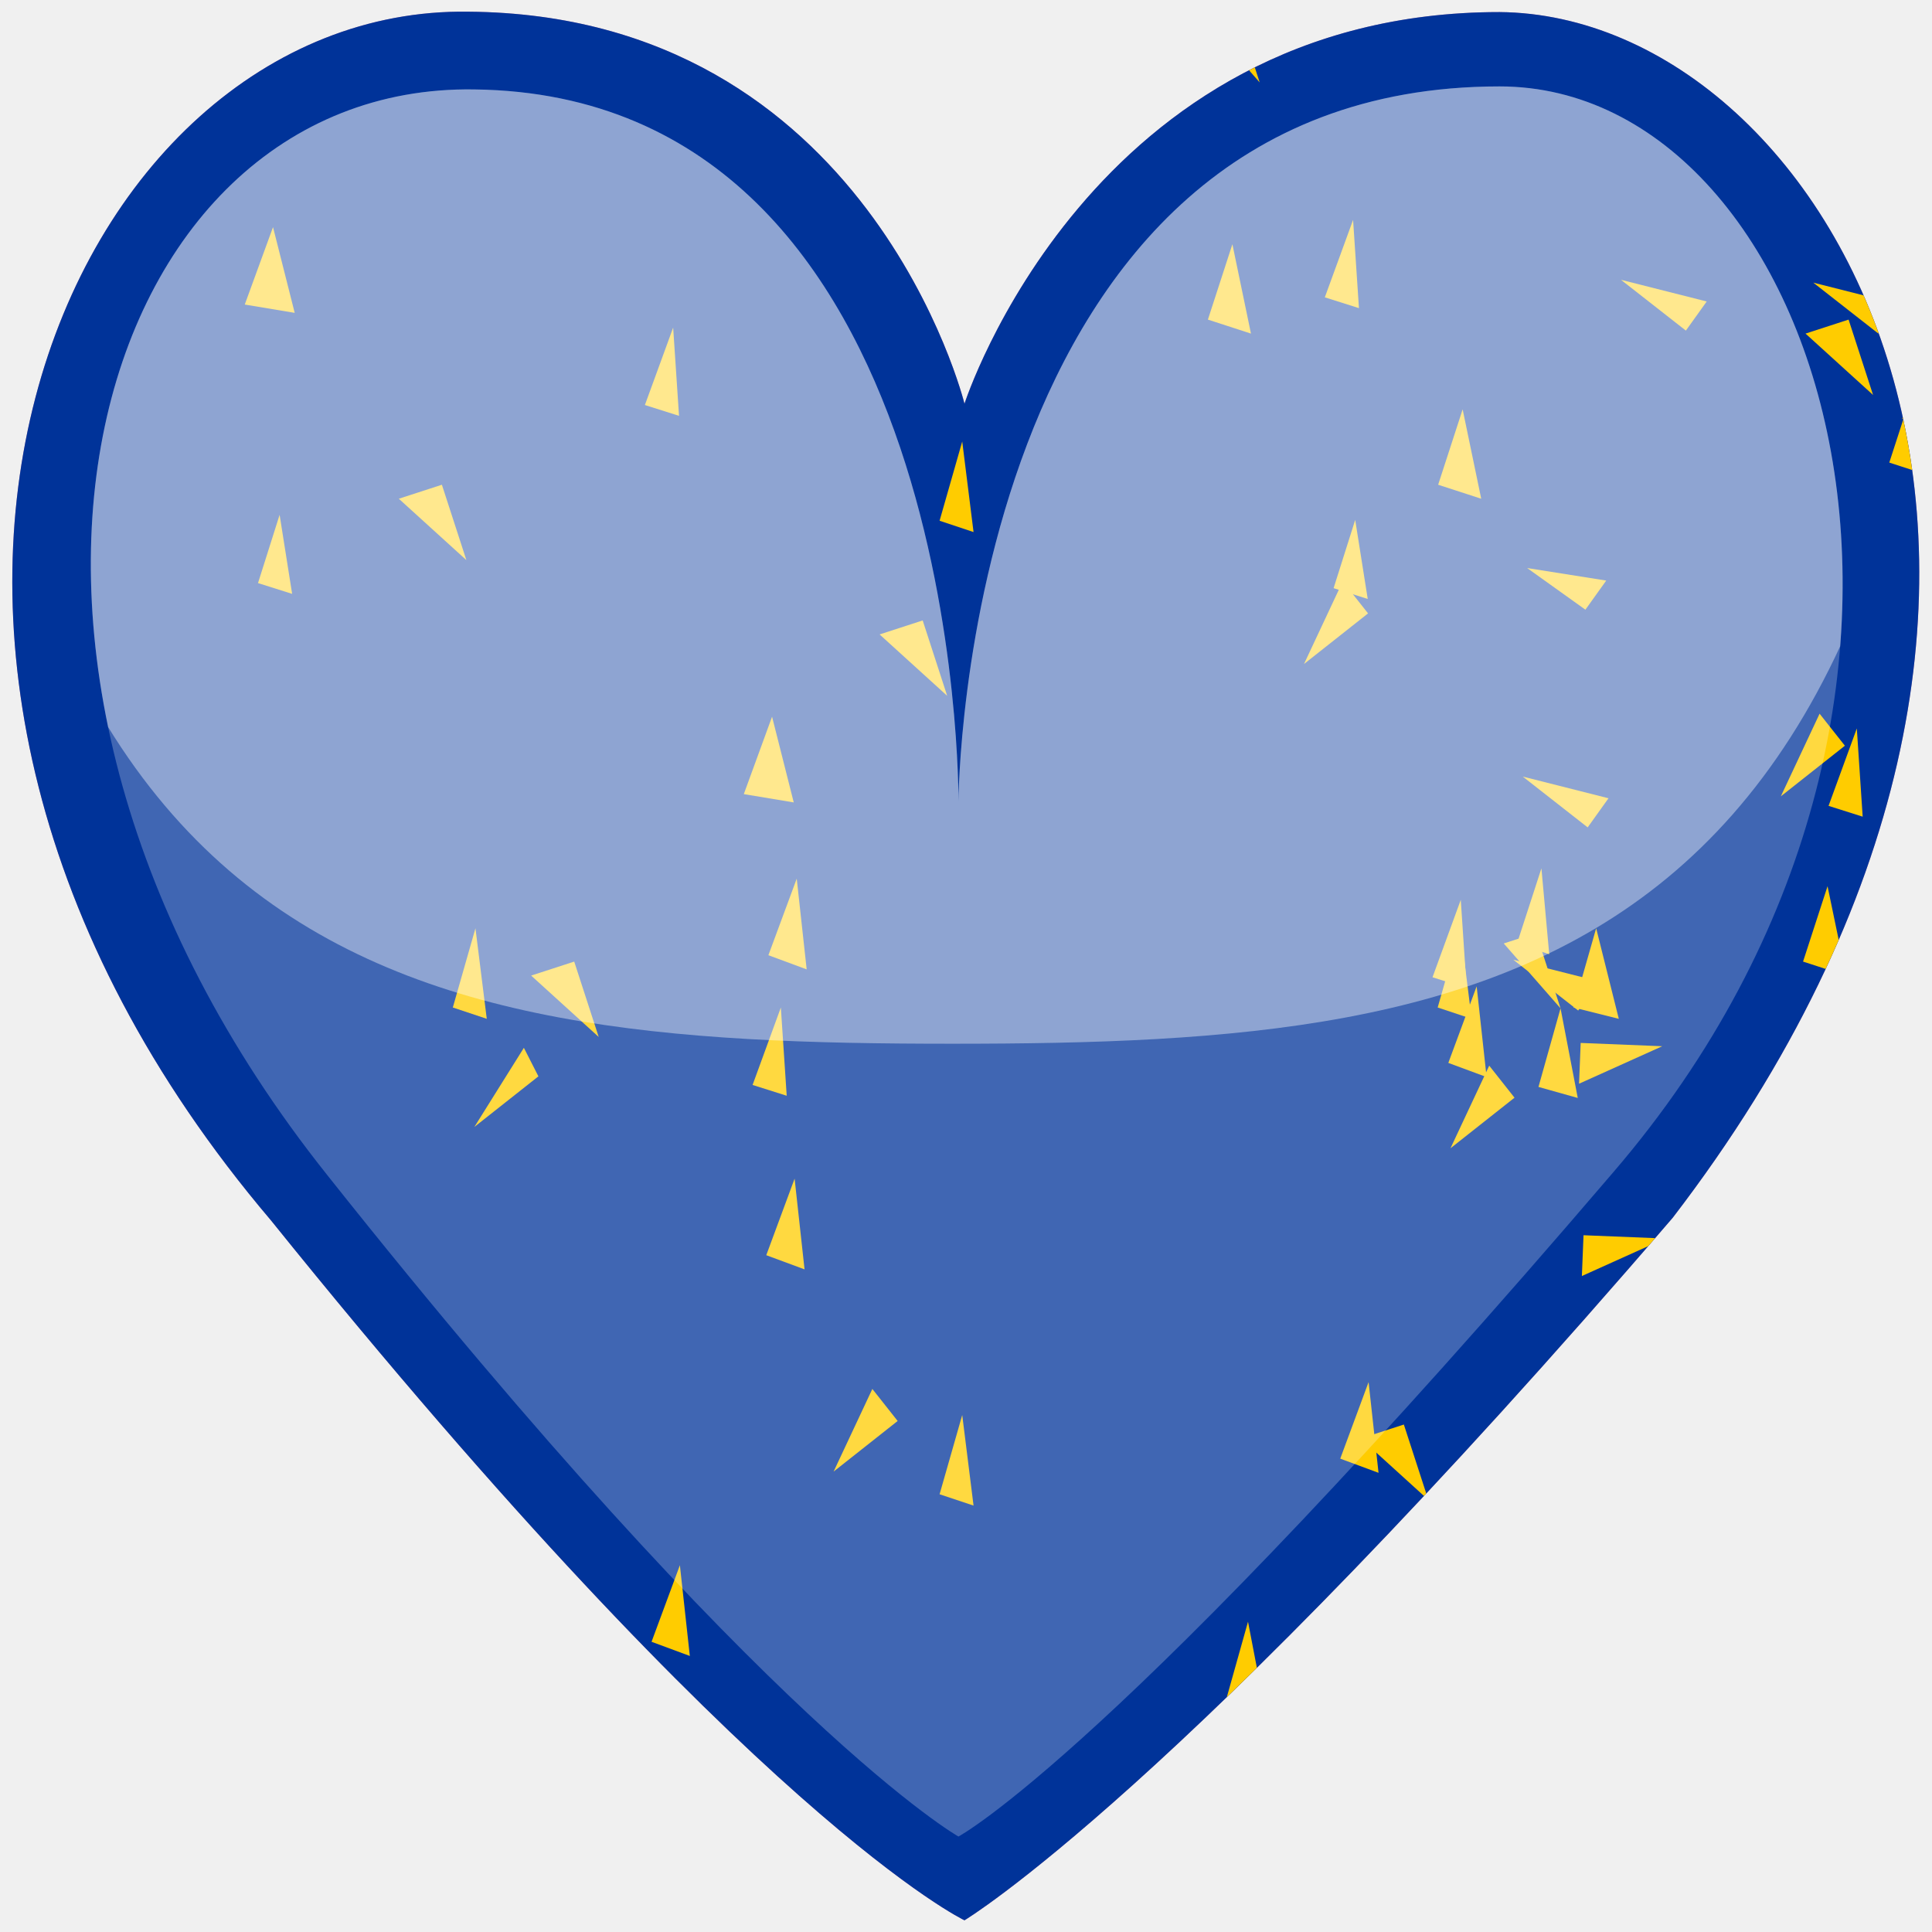
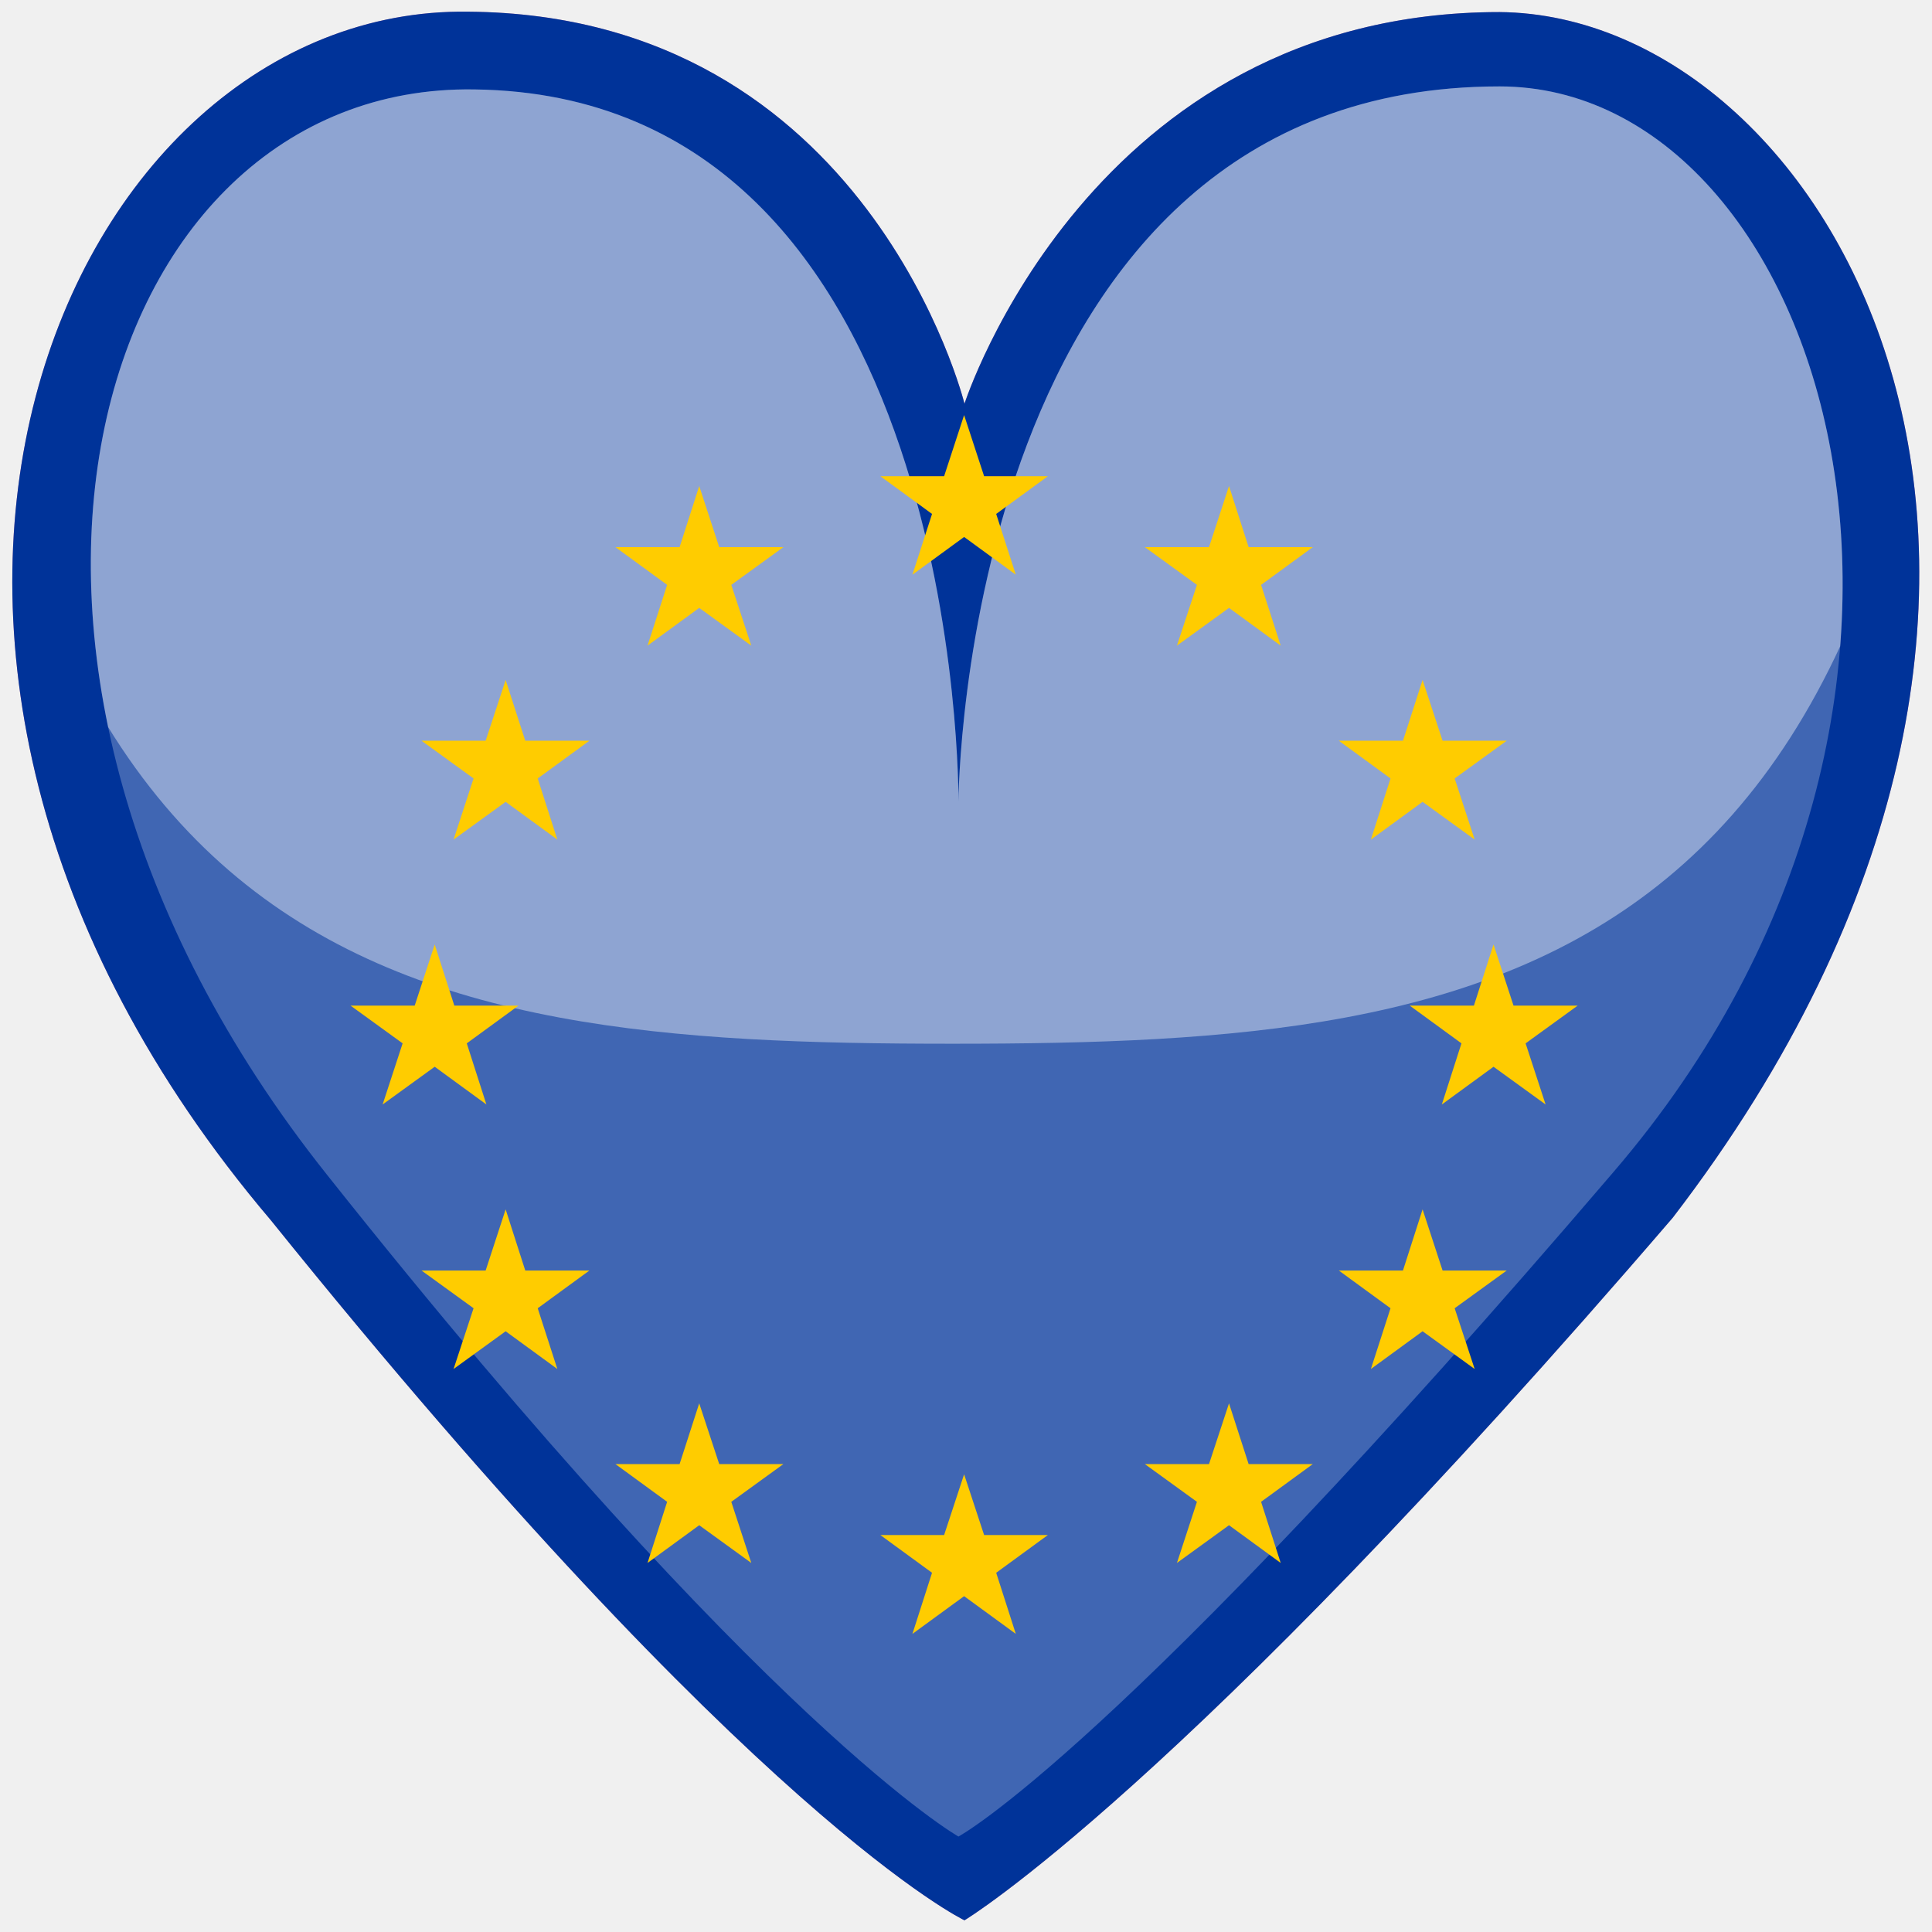
<svg xmlns="http://www.w3.org/2000/svg" xmlns:xlink="http://www.w3.org/1999/xlink" version="1.1" id="Heart" x="0px" y="0px" viewBox="0 0 512 512" style="enable-background:new 0 0 512 512;" xml:space="preserve">
  <style type="text/css">
	.st0{clip-path:url(#SVGID_2_);}
	.st1{fill:#CA83A7;}
	.st2{fill:#003399;}
- 	.st3{fill:#FFCC00;}
- 	.st4{opacity:0.25;fill:#FFFFFF;enable-background:new    ;}
- 	.st5{opacity:0.41;}
- 	.st6{clip-path:url(#SVGID_4_);fill:#FFFFFF;}
+ 	.st3{opacity:0.25;fill:#FFFFFF;enable-background:new    ;}
+ 	.st4{opacity:0.41;}
+ 	.st5{clip-path:url(#SVGID_4_);fill:#FFFFFF;}
+ 	.st6{fill:#FFCC00;}
</style>
  <g id="Heart_1_">
    <g>
      <g>
        <g>
-           <defs>
-             <path id="SVGID_1_" d="M255.6,107c0,0,33.3-103.8,141.8-103.8c88.7,0.8,174.3,152.2,45.9,319.5       C312.6,474.8,255.6,508.9,255.6,508.9s-55.5-26.2-183.8-185.5C-58.1,170.4,17.9,1.5,124.1,3.1C230.2,3.9,255.6,107,255.6,107z" />
-           </defs>
-           <clipPath id="SVGID_2_">
-             <use xlink:href="#SVGID_1_" style="overflow:visible;" />
-           </clipPath>
-           <g id="HeartContents" class="st0">
-             <path id="Background" class="st1" d="M255.6,107c0,0,33.3-103.8,141.8-103.8c88.7,0.8,174.3,152.2,45.9,319.5       C312.6,474.8,255.6,508.9,255.6,508.9s-55.5-26.2-183.8-185.5C-58.1,170.4,17.9,1.5,124.1,3.1C230.2,3.9,255.6,107,255.6,107z" />
-             <g>
-               <rect x="-148.5" y="-13.5" class="st2" width="810" height="540" />
-               <g transform="scale(30)translate(13.5,9)">
-                 <g>
-                   <g id="s">
-                     <g id="c">
-                       <path id="t" class="st3" d="M-5-5.1l-0.2,0.7l0.3,0.1L-5-5.1z" />
-                       <g transform="scale(-1,1)">
-                         <path id="t_1_" class="st3" d="M-5-5.1l0.2,0.7l-0.3,0.1L-5-5.1z" />
-                       </g>
-                     </g>
-                     <g id="a">
-                       <g transform="rotate(72)">
-                         <g id="c_1_">
-                           <path id="t_2_" class="st3" d="M-4.3-4.6H-5v0.4L-4.3-4.6z" />
-                           <g transform="scale(-1,1)">
-                             <path id="t_3_" class="st3" d="M-4.3-4.6l-0.6,0.4l-0.2-0.3L-4.3-4.6z" />
-                           </g>
-                         </g>
-                       </g>
-                       <g transform="rotate(144)">
-                         <g id="c_2_">
-                           <path id="t_4_" class="st3" d="M-4.5-3.8l-0.2-0.7l-0.3,0.1L-4.5-3.8z" />
-                           <g transform="scale(-1,1)">
-                             <path id="t_5_" class="st3" d="M-4.5-3.8l-0.6-0.4l0.2-0.3L-4.5-3.8z" />
-                           </g>
-                         </g>
-                       </g>
-                     </g>
-                     <g transform="scale(-1,1)">
-                       <g id="a_1_">
-                         <g transform="rotate(72)">
-                           <g id="c_3_">
-                             <path id="t_6_" class="st3" d="M-5.7-4.6h0.7v0.4L-5.7-4.6z" />
-                             <g transform="scale(-1,1)">
-                               <path id="t_7_" class="st3" d="M-5.7-4.6l0.6,0.4l0.2-0.3L-5.7-4.6z" />
-                             </g>
-                           </g>
-                         </g>
-                         <g transform="rotate(144)">
-                           <g id="c_4_">
-                             <path id="t_8_" class="st3" d="M-5.4-3.8l0.2-0.7l0.3,0.1L-5.4-3.8z" />
-                             <g transform="scale(-1,1)">
-                               <path id="t_9_" class="st3" d="M-5.4-3.8l0.6-0.4L-5-4.6L-5.4-3.8z" />
-                             </g>
-                           </g>
-                         </g>
-                       </g>
-                     </g>
-                   </g>
-                 </g>
-                 <g>
-                   <g id="s_1_">
-                     <g id="c_5_">
-                       <path id="t_10_" class="st3" d="M-5,3.5l-0.2,0.7l0.3,0.1L-5,3.5z" />
-                       <g transform="scale(-1,1)">
-                         <path id="t_11_" class="st3" d="M-5,3.5l0.2,0.7l-0.3,0.1L-5,3.5z" />
-                       </g>
-                     </g>
-                     <g id="a_2_">
-                       <g transform="rotate(72)">
-                         <g id="c_6_">
-                           <path id="t_12_" class="st3" d="M-4.3,4H-5v0.4L-4.3,4z" />
-                           <g transform="scale(-1,1)">
-                             <path id="t_13_" class="st3" d="M-4.3,4l-0.6,0.4l-0.2-0.3L-4.3,4z" />
-                           </g>
-                         </g>
-                       </g>
-                       <g transform="rotate(144)">
-                         <g id="c_7_">
-                           <path id="t_14_" class="st3" d="M-4.5,4.8l-0.2-0.7l-0.3,0.1L-4.5,4.8z" />
-                           <g transform="scale(-1,1)">
-                             <path id="t_15_" class="st3" d="M-4.5,4.8l-0.6-0.4l0.2-0.3L-4.5,4.8z" />
-                           </g>
-                         </g>
-                       </g>
-                     </g>
-                     <g transform="scale(-1,1)">
-                       <g id="a_3_">
-                         <g transform="rotate(72)">
-                           <g id="c_8_">
-                             <path id="t_16_" class="st3" d="M-5.7,4h0.7v0.4L-5.7,4z" />
-                             <g transform="scale(-1,1)">
-                               <path id="t_17_" class="st3" d="M-5.7,4l0.6,0.4l0.2-0.3L-5.7,4z" />
-                             </g>
-                           </g>
-                         </g>
-                         <g transform="rotate(144)">
-                           <g id="c_9_">
-                             <path id="t_18_" class="st3" d="M-5.4,4.8l0.2-0.7l0.3,0.1L-5.4,4.8z" />
-                             <g transform="scale(-1,1)">
-                               <path id="t_19_" class="st3" d="M-5.4,4.8l0.6-0.4L-5,4.1L-5.4,4.8z" />
-                             </g>
-                           </g>
-                         </g>
-                       </g>
-                     </g>
-                   </g>
-                 </g>
-                 <g id="l">
-                   <g>
-                     <g id="s_2_">
-                       <g id="c_10_">
-                         <path id="t_20_" class="st3" d="M-9.3-0.8l-0.2,0.7L-9.2,0L-9.3-0.8z" />
-                         <g transform="scale(-1,1)">
-                           <path id="t_21_" class="st3" d="M-9.3-0.8l0.2,0.7L-9.4,0L-9.3-0.8z" />
-                         </g>
-                       </g>
-                       <g id="a_4_">
-                         <g transform="rotate(72)">
-                           <g id="c_11_">
-                             <path id="t_22_" class="st3" d="M-8.6-0.3h-0.7V0L-8.6-0.3z" />
-                             <g transform="scale(-1,1)">
-                               <path id="t_23_" class="st3" d="M-8.6-0.3l-0.6,0.4l-0.2-0.3L-8.6-0.3z" />
-                             </g>
-                           </g>
-                         </g>
-                         <g transform="rotate(144)">
-                           <g id="c_12_">
-                             <path id="t_24_" class="st3" d="M-8.9,0.5l-0.2-0.7l-0.3,0.1L-8.9,0.5z" />
-                             <g transform="scale(-1,1)">
-                               <path id="t_25_" class="st3" d="M-8.9,0.5l-0.6-0.4l0.2-0.3L-8.9,0.5z" />
-                             </g>
-                           </g>
-                         </g>
-                       </g>
-                       <g transform="scale(-1,1)">
-                         <g id="a_5_">
-                           <g transform="rotate(72)">
-                             <g id="c_13_">
-                               <path id="t_26_" class="st3" d="M-10-0.3h0.7V0L-10-0.3z" />
-                               <g transform="scale(-1,1)">
-                                 <path id="t_27_" class="st3" d="M-10-0.3l0.6,0.4l0.2-0.3L-10-0.3z" />
-                               </g>
-                             </g>
-                           </g>
-                           <g transform="rotate(144)">
-                             <g id="c_14_">
-                               <path id="t_28_" class="st3" d="M-9.7,0.5l0.2-0.7l0.3,0.1L-9.7,0.5z" />
-                               <g transform="scale(-1,1)">
-                                 <path id="t_29_" class="st3" d="M-9.7,0.5l0.6-0.4l-0.2-0.3L-9.7,0.5z" />
-                               </g>
-                             </g>
-                           </g>
-                         </g>
-                       </g>
-                     </g>
-                   </g>
-                   <g transform="rotate(150)translate(0,6)rotate(66)">
-                     <g id="s_3_">
-                       <g id="c_15_">
-                         <path id="t_30_" class="st3" d="M-7.6-3.3L-7-3.7L-7.2-4L-7.6-3.3z" />
-                         <g transform="scale(-1,1)">
-                           <path id="t_31_" class="st3" d="M-7.6-3.3l0.2-0.7L-7-3.8L-7.6-3.3z" />
-                         </g>
-                       </g>
-                       <g id="a_6_">
-                         <g transform="rotate(72)">
-                           <g id="c_16_">
-                             <path id="t_32_" class="st3" d="M-7.8-4.1l0.6,0.4L-7-3.9L-7.8-4.1z" />
-                             <g transform="scale(-1,1)">
-                               <path id="t_33_" class="st3" d="M-7.8-4.1h0.7v0.4L-7.8-4.1z" />
-                             </g>
-                           </g>
-                         </g>
-                         <g transform="rotate(144)">
-                           <g id="c_17_">
-                             <path id="t_34_" class="st3" d="M-7.1-4.6l-0.2,0.7L-7-3.8L-7.1-4.6z" />
-                             <g transform="scale(-1,1)">
-                               <path id="t_35_" class="st3" d="M-7.1-4.6l0.2,0.7l-0.3,0.1L-7.1-4.6z" />
-                             </g>
-                           </g>
-                         </g>
-                       </g>
-                       <g transform="scale(-1,1)">
-                         <g id="a_7_">
-                           <g transform="rotate(72)">
-                             <g id="c_18_">
-                               <path id="t_36_" class="st3" d="M-6.7-3.3l-0.6-0.4L-7.1-4L-6.7-3.3z" />
-                               <g transform="scale(-1,1)">
-                                 <path id="t_37_" class="st3" d="M-6.7-3.3l-0.2-0.7l-0.3,0.1L-6.7-3.3z" />
-                               </g>
-                             </g>
-                           </g>
-                           <g transform="rotate(144)">
-                             <g id="c_19_">
-                               <path id="t_38_" class="st3" d="M-6.4-4.1L-7-3.6l-0.2-0.3L-6.4-4.1z" />
-                               <g transform="scale(-1,1)">
-                                 <path id="t_39_" class="st3" d="M-6.4-4.1h-0.7v0.4L-6.4-4.1z" />
-                               </g>
-                             </g>
-                           </g>
-                         </g>
-                       </g>
-                     </g>
-                   </g>
-                   <g transform="rotate(120)translate(0,6)rotate(24)">
-                     <g id="s_4_">
-                       <g id="c_20_">
-                         <path id="t_40_" class="st3" d="M-8.3-1.7l-0.2-0.7l-0.3,0.1L-8.3-1.7z" />
-                         <g transform="scale(-1,1)">
-                           <path id="t_41_" class="st3" d="M-8.3-1.7l-0.6-0.4l0.2-0.3L-8.3-1.7z" />
-                         </g>
-                       </g>
-                       <g id="a_8_">
-                         <g transform="rotate(72)">
-                           <g id="c_21_">
-                             <path id="t_42_" class="st3" d="M-9.1-1.7l0.6-0.4l-0.2-0.3L-9.1-1.7z" />
-                             <g transform="scale(-1,1)">
-                               <path id="t_43_" class="st3" d="M-9.1-1.7l0.2-0.7l0.3,0.1L-9.1-1.7z" />
-                             </g>
-                           </g>
-                         </g>
-                         <g transform="rotate(144)">
-                           <g id="c_22_">
-                             <path id="t_44_" class="st3" d="M-9.4-2.5l0.6,0.4l0.2-0.3L-9.4-2.5z" />
-                             <g transform="scale(-1,1)">
-                               <path id="t_45_" class="st3" d="M-9.4-2.5h0.7v0.4L-9.4-2.5z" />
-                             </g>
-                           </g>
-                         </g>
-                       </g>
-                       <g transform="scale(-1,1)">
-                         <g id="a_9_">
-                           <g transform="rotate(72)">
-                             <g id="c_23_">
-                               <path id="t_46_" class="st3" d="M-8-2.5l-0.6,0.4l-0.2-0.3L-8-2.5z" />
-                               <g transform="scale(-1,1)">
-                                 <path id="t_47_" class="st3" d="M-8-2.5h-0.7v0.4L-8-2.5z" />
-                               </g>
-                             </g>
-                           </g>
-                           <g transform="rotate(144)">
-                             <g id="c_24_">
-                               <path id="t_48_" class="st3" d="M-8.7-3l0.2,0.7l-0.3,0.1L-8.7-3z" />
-                               <g transform="scale(-1,1)">
-                                 <path id="t_49_" class="st3" d="M-8.7-3l-0.2,0.7l0.3,0.1L-8.7-3z" />
-                               </g>
-                             </g>
-                           </g>
-                         </g>
-                       </g>
-                     </g>
-                   </g>
-                   <g transform="rotate(60)translate(0,6)rotate(12)">
-                     <g id="s_5_">
-                       <g id="c_25_">
-                         <path id="t_50_" class="st3" d="M-8,1.8h-0.7v0.4L-8,1.8z" />
-                         <g transform="scale(-1,1)">
-                           <path id="t_51_" class="st3" d="M-8,1.8l-0.6,0.4L-8.8,2L-8,1.8z" />
-                         </g>
-                       </g>
-                       <g id="a_10_">
-                         <g transform="rotate(72)">
-                           <g id="c_26_">
-                             <path id="t_52_" class="st3" d="M-8.3,2.6L-8.5,2l-0.3,0.1L-8.3,2.6z" />
-                             <g transform="scale(-1,1)">
-                               <path id="t_53_" class="st3" d="M-8.3,2.6l-0.6-0.4l0.2-0.3L-8.3,2.6z" />
-                             </g>
-                           </g>
-                         </g>
-                         <g transform="rotate(144)">
-                           <g id="c_27_">
-                             <path id="t_54_" class="st3" d="M-9.1,2.6l0.6-0.4l-0.2-0.3L-9.1,2.6z" />
-                             <g transform="scale(-1,1)">
-                               <path id="t_55_" class="st3" d="M-9.1,2.6L-8.9,2l0.3,0.1L-9.1,2.6z" />
-                             </g>
-                           </g>
-                         </g>
-                       </g>
-                       <g transform="scale(-1,1)">
-                         <g id="a_11_">
-                           <g transform="rotate(72)">
-                             <g id="c_28_">
-                               <path id="t_56_" class="st3" d="M-8.7,1.3L-8.5,2l-0.3,0.1L-8.7,1.3z" />
-                               <g transform="scale(-1,1)">
-                                 <path id="t_57_" class="st3" d="M-8.7,1.3L-8.9,2l0.3,0.1L-8.7,1.3z" />
-                               </g>
-                             </g>
-                           </g>
-                           <g transform="rotate(144)">
-                             <g id="c_29_">
-                               <path id="t_58_" class="st3" d="M-9.4,1.8h0.7v0.4L-9.4,1.8z" />
-                               <g transform="scale(-1,1)">
-                                 <path id="t_59_" class="st3" d="M-9.4,1.8l0.6,0.4L-8.6,2L-9.4,1.8z" />
-                               </g>
-                             </g>
-                           </g>
-                         </g>
-                       </g>
-                     </g>
-                   </g>
-                   <g transform="rotate(30)translate(0,6)rotate(42)">
-                     <g id="s_6_">
-                       <g id="c_30_">
-                         <path id="t_60_" class="st3" d="M-6.4,3.4l-0.7,0v0.4L-6.4,3.4z" />
-                         <g transform="scale(-1,1)">
-                           <path id="t_61_" class="st3" d="M-6.4,3.4L-7,3.8l-0.2-0.3L-6.4,3.4z" />
-                         </g>
-                       </g>
-                       <g id="a_12_">
-                         <g transform="rotate(72)">
-                           <g id="c_31_">
-                             <path id="t_62_" class="st3" d="M-6.7,4.2l-0.2-0.7l-0.3,0.1L-6.7,4.2z" />
-                             <g transform="scale(-1,1)">
-                               <path id="t_63_" class="st3" d="M-6.7,4.2l-0.6-0.4l0.2-0.3L-6.7,4.2z" />
-                             </g>
-                           </g>
-                         </g>
-                         <g transform="rotate(144)">
-                           <g id="c_32_">
-                             <path id="t_64_" class="st3" d="M-7.6,4.2L-7,3.8l-0.2-0.3L-7.6,4.2z" />
-                             <g transform="scale(-1,1)">
-                               <path id="t_65_" class="st3" d="M-7.6,4.2l0.2-0.7L-7,3.7L-7.6,4.2z" />
-                             </g>
-                           </g>
-                         </g>
-                       </g>
-                       <g transform="scale(-1,1)">
-                         <g id="a_13_">
-                           <g transform="rotate(72)">
-                             <g id="c_33_">
-                               <path id="t_66_" class="st3" d="M-7.1,2.9l0.2,0.7l-0.3,0.1L-7.1,2.9z" />
-                               <g transform="scale(-1,1)">
-                                 <path id="t_67_" class="st3" d="M-7.1,2.9l-0.2,0.7L-7,3.7L-7.1,2.9z" />
-                               </g>
-                             </g>
-                           </g>
-                           <g transform="rotate(144)">
-                             <g id="c_34_">
-                               <path id="t_68_" class="st3" d="M-7.8,3.4h0.7v0.4L-7.8,3.4z" />
-                               <g transform="scale(-1,1)">
-                                 <path id="t_69_" class="st3" d="M-7.8,3.4l0.6,0.4L-7,3.6L-7.8,3.4z" />
-                               </g>
-                             </g>
-                           </g>
-                         </g>
-                       </g>
-                     </g>
-                   </g>
-                 </g>
-                 <g transform="scale(-1,1)">
-                   <g id="l_1_">
-                     <g>
-                       <g id="s_7_">
-                         <g id="c_35_">
-                           <path id="t_70_" class="st3" d="M-0.6-0.8l0.2,0.7L-0.8,0L-0.6-0.8z" />
-                           <g transform="scale(-1,1)">
-                             <path id="t_71_" class="st3" d="M-0.6-0.8l-0.2,0.7L-0.5,0L-0.6-0.8z" />
-                           </g>
-                         </g>
-                         <g id="a_14_">
-                           <g transform="rotate(72)">
-                             <g id="c_36_">
-                               <path id="t_72_" class="st3" d="M-1.3-0.3h0.7V0L-1.3-0.3z" />
-                               <g transform="scale(-1,1)">
-                                 <path id="t_73_" class="st3" d="M-1.3-0.3l0.6,0.4l0.2-0.3L-1.3-0.3z" />
-                               </g>
-                             </g>
-                           </g>
-                           <g transform="rotate(144)">
-                             <g id="c_37_">
-                               <path id="t_74_" class="st3" d="M-1.1,0.5l0.2-0.7l0.3,0.1L-1.1,0.5z" />
-                               <g transform="scale(-1,1)">
-                                 <path id="t_75_" class="st3" d="M-1.1,0.5l0.6-0.4l-0.2-0.3L-1.1,0.5z" />
-                               </g>
-                             </g>
-                           </g>
-                         </g>
-                         <g transform="scale(-1,1)">
-                           <g id="a_15_">
-                             <g transform="rotate(72)">
-                               <g id="c_38_">
-                                 <path id="t_76_" class="st3" d="M0-0.3h-0.7V0L0-0.3z" />
-                                 <g transform="scale(-1,1)">
-                                   <path id="t_77_" class="st3" d="M0-0.3l-0.6,0.4l-0.2-0.3L0-0.3z" />
-                                 </g>
-                               </g>
-                             </g>
-                             <g transform="rotate(144)">
-                               <g id="c_39_">
-                                 <path id="t_78_" class="st3" d="M-0.2,0.5l-0.2-0.7l-0.3,0.1L-0.2,0.5z" />
-                                 <g transform="scale(-1,1)">
-                                   <path id="t_79_" class="st3" d="M-0.2,0.5l-0.6-0.4l0.2-0.3L-0.2,0.5z" />
-                                 </g>
-                               </g>
-                             </g>
-                           </g>
-                         </g>
-                       </g>
-                     </g>
-                     <g transform="rotate(150)translate(0,6)rotate(66)">
-                       <g id="s_8_">
-                         <g id="c_40_">
-                           <path id="t_80_" class="st3" d="M-2.4-3.3L-3-3.7L-2.8-4L-2.4-3.3z" />
-                           <g transform="scale(-1,1)">
-                             <path id="t_81_" class="st3" d="M-2.4-3.3l-0.2-0.7l-0.3,0.1L-2.4-3.3z" />
-                           </g>
-                         </g>
-                         <g id="a_16_">
-                           <g transform="rotate(72)">
-                             <g id="c_41_">
-                               <path id="t_82_" class="st3" d="M-2.1-4.1l-0.6,0.4l-0.2-0.3L-2.1-4.1z" />
-                               <g transform="scale(-1,1)">
-                                 <path id="t_83_" class="st3" d="M-2.1-4.1h-0.7v0.4L-2.1-4.1z" />
-                               </g>
-                             </g>
-                           </g>
-                           <g transform="rotate(144)">
-                             <g id="c_42_">
-                               <path id="t_84_" class="st3" d="M-2.8-4.6l0.2,0.7l-0.3,0.1L-2.8-4.6z" />
-                               <g transform="scale(-1,1)">
-                                 <path id="t_85_" class="st3" d="M-2.8-4.6L-3-3.9l0.3,0.1L-2.8-4.6z" />
-                               </g>
-                             </g>
-                           </g>
-                         </g>
-                         <g transform="scale(-1,1)">
-                           <g id="a_17_">
-                             <g transform="rotate(72)">
-                               <g id="c_43_">
-                                 <path id="t_86_" class="st3" d="M-3.2-3.3l0.6-0.4L-2.9-4L-3.2-3.3z" />
-                                 <g transform="scale(-1,1)">
-                                   <path id="t_87_" class="st3" d="M-3.2-3.3L-3-3.9l0.3,0.1L-3.2-3.3z" />
-                                 </g>
-                               </g>
-                             </g>
-                             <g transform="rotate(144)">
-                               <g id="c_44_">
-                                 <path id="t_88_" class="st3" d="M-3.5-4.1l0.6,0.4l0.2-0.3L-3.5-4.1z" />
-                                 <g transform="scale(-1,1)">
-                                   <path id="t_89_" class="st3" d="M-3.5-4.1h0.7v0.4L-3.5-4.1z" />
-                                 </g>
-                               </g>
-                             </g>
-                           </g>
-                         </g>
-                       </g>
-                     </g>
-                     <g transform="rotate(120)translate(0,6)rotate(24)">
-                       <g id="s_9_">
-                         <g id="c_45_">
-                           <path id="t_90_" class="st3" d="M-1.6-1.7l0.2-0.7l0.3,0.1L-1.6-1.7z" />
-                           <g transform="scale(-1,1)">
-                             <path id="t_91_" class="st3" d="M-1.6-1.7l0.6-0.4l-0.2-0.3L-1.6-1.7z" />
-                           </g>
-                         </g>
-                         <g id="a_18_">
-                           <g transform="rotate(72)">
-                             <g id="c_46_">
-                               <path id="t_92_" class="st3" d="M-0.8-1.7l-0.6-0.4l0.2-0.3L-0.8-1.7z" />
-                               <g transform="scale(-1,1)">
-                                 <path id="t_93_" class="st3" d="M-0.8-1.7L-1-2.4l-0.3,0.1L-0.8-1.7z" />
-                               </g>
-                             </g>
-                           </g>
-                           <g transform="rotate(144)">
-                             <g id="c_47_">
-                               <path id="t_94_" class="st3" d="M-0.5-2.5l-0.6,0.4l-0.2-0.3L-0.5-2.5z" />
-                               <g transform="scale(-1,1)">
-                                 <path id="t_95_" class="st3" d="M-0.5-2.5h-0.7v0.4L-0.5-2.5z" />
-                               </g>
-                             </g>
-                           </g>
-                         </g>
-                         <g transform="scale(-1,1)">
-                           <g id="a_19_">
-                             <g transform="rotate(72)">
-                               <g id="c_48_">
-                                 <path id="t_96_" class="st3" d="M-1.9-2.5l0.6,0.4l0.2-0.3L-1.9-2.5z" />
-                                 <g transform="scale(-1,1)">
-                                   <path id="t_97_" class="st3" d="M-1.9-2.5h0.7v0.4L-1.9-2.5z" />
-                                 </g>
-                               </g>
-                             </g>
-                             <g transform="rotate(144)">
-                               <g id="c_49_">
-                                 <path id="t_98_" class="st3" d="M-1.2-3l-0.2,0.7l0.3,0.1L-1.2-3z" />
-                                 <g transform="scale(-1,1)">
-                                   <path id="t_99_" class="st3" d="M-1.2-3L-1-2.3l-0.3,0.1L-1.2-3z" />
-                                 </g>
-                               </g>
-                             </g>
-                           </g>
-                         </g>
-                       </g>
-                     </g>
-                     <g transform="rotate(60)translate(0,6)rotate(12)">
-                       <g id="s_10_">
-                         <g id="c_50_">
-                           <path id="t_100_" class="st3" d="M-1.9,1.8h0.7v0.4L-1.9,1.8z" />
-                           <g transform="scale(-1,1)">
-                             <path id="t_101_" class="st3" d="M-1.9,1.8l0.6,0.4L-1.1,2L-1.9,1.8z" />
-                           </g>
-                         </g>
-                         <g id="a_20_">
-                           <g transform="rotate(72)">
-                             <g id="c_51_">
-                               <path id="t_102_" class="st3" d="M-1.6,2.6L-1.4,2l0.3,0.1L-1.6,2.6z" />
-                               <g transform="scale(-1,1)">
-                                 <path id="t_103_" class="st3" d="M-1.6,2.6l0.6-0.4l-0.2-0.3L-1.6,2.6z" />
-                               </g>
-                             </g>
-                           </g>
-                           <g transform="rotate(144)">
-                             <g id="c_52_">
-                               <path id="t_104_" class="st3" d="M-0.8,2.6l-0.6-0.4l0.2-0.3L-0.8,2.6z" />
-                               <g transform="scale(-1,1)">
-                                 <path id="t_105_" class="st3" d="M-0.8,2.6L-1,2l-0.3,0.1L-0.8,2.6z" />
-                               </g>
-                             </g>
-                           </g>
-                         </g>
-                         <g transform="scale(-1,1)">
-                           <g id="a_21_">
-                             <g transform="rotate(72)">
-                               <g id="c_53_">
-                                 <path id="t_106_" class="st3" d="M-1.2,1.3L-1.4,2l0.3,0.1L-1.2,1.3z" />
-                                 <g transform="scale(-1,1)">
-                                   <path id="t_107_" class="st3" d="M-1.2,1.3L-1,2l-0.3,0.1L-1.2,1.3z" />
-                                 </g>
-                               </g>
-                             </g>
-                             <g transform="rotate(144)">
-                               <g id="c_54_">
-                                 <path id="t_108_" class="st3" d="M-0.5,1.8h-0.7v0.4L-0.5,1.8z" />
-                                 <g transform="scale(-1,1)">
-                                   <path id="t_109_" class="st3" d="M-0.5,1.8l-0.6,0.4L-1.3,2L-0.5,1.8z" />
-                                 </g>
-                               </g>
-                             </g>
-                           </g>
-                         </g>
-                       </g>
-                     </g>
-                     <g transform="rotate(30)translate(0,6)rotate(42)">
-                       <g id="s_11_">
-                         <g id="c_55_">
-                           <path id="t_110_" class="st3" d="M-3.5,3.4l0.7,0v0.4L-3.5,3.4z" />
-                           <g transform="scale(-1,1)">
-                             <path id="t_111_" class="st3" d="M-3.5,3.4l0.6,0.4l0.2-0.3L-3.5,3.4z" />
-                           </g>
-                         </g>
-                         <g id="a_22_">
-                           <g transform="rotate(72)">
-                             <g id="c_56_">
-                               <path id="t_112_" class="st3" d="M-3.2,4.2L-3,3.5l0.3,0.1L-3.2,4.2z" />
-                               <g transform="scale(-1,1)">
-                                 <path id="t_113_" class="st3" d="M-3.2,4.2l0.6-0.4l-0.2-0.3L-3.2,4.2z" />
-                               </g>
-                             </g>
-                           </g>
-                           <g transform="rotate(144)">
-                             <g id="c_57_">
-                               <path id="t_114_" class="st3" d="M-2.4,4.2L-3,3.8l0.2-0.3L-2.4,4.2z" />
-                               <g transform="scale(-1,1)">
-                                 <path id="t_115_" class="st3" d="M-2.4,4.2l-0.2-0.7l-0.3,0.1L-2.4,4.2z" />
-                               </g>
-                             </g>
-                           </g>
-                         </g>
-                         <g transform="scale(-1,1)">
-                           <g id="a_23_">
-                             <g transform="rotate(72)">
-                               <g id="c_58_">
-                                 <path id="t_116_" class="st3" d="M-2.8,2.9L-3,3.6l0.3,0.1L-2.8,2.9z" />
-                                 <g transform="scale(-1,1)">
-                                   <path id="t_117_" class="st3" d="M-2.8,2.9l0.2,0.7l-0.3,0.1L-2.8,2.9z" />
-                                 </g>
-                               </g>
-                             </g>
-                             <g transform="rotate(144)">
-                               <g id="c_59_">
-                                 <path id="t_118_" class="st3" d="M-2.1,3.4h-0.7v0.4L-2.1,3.4z" />
-                                 <g transform="scale(-1,1)">
-                                   <path id="t_119_" class="st3" d="M-2.1,3.4l-0.6,0.4l-0.2-0.3L-2.1,3.4z" />
-                                 </g>
-                               </g>
-                             </g>
-                           </g>
-                         </g>
-                       </g>
-                     </g>
-                   </g>
-                 </g>
+           <g>
+             <defs>
+               <path id="SVGID_1_" d="M255.6,107c0,0,33.3-103.8,141.8-103.8c88.7,0.8,174.3,152.2,45.9,319.5        C312.6,474.8,255.6,508.9,255.6,508.9s-55.5-26.2-183.8-185.5C-58.1,170.4,17.9,1.5,124.1,3.1C230.2,3.9,255.6,107,255.6,107z        " />
+             </defs>
+             <clipPath id="SVGID_2_">
+               <use xlink:href="#SVGID_1_" style="overflow:visible;" />
+             </clipPath>
+             <g id="HeartContents" class="st0">
+               <path id="Background" class="st1" d="M255.6,107c0,0,33.3-103.8,141.8-103.8c88.7,0.8,174.3,152.2,45.9,319.5        C312.6,474.8,255.6,508.9,255.6,508.9s-55.5-26.2-183.8-185.5C-58.1,170.4,17.9,1.5,124.1,3.1C230.2,3.9,255.6,107,255.6,107z        " />
+               <g>
+                 <rect x="-148.5" y="-13.5" class="st2" width="810" height="540" />
              </g>
-             </g>
-             <path id="Shade" class="st4" d="M254,212.4c0,0,0.8-189.5,143.4-189.5c86.4,0,137.8,162.5,30.1,287.8       C296,464.5,254,486.7,254,486.7s-50.7-28.5-167.2-175.2C-22.5,174.4,24.3,22.1,125.7,23.7C255.6,25.3,254,212.4,254,212.4z" />
-             <g id="Shine" class="st5">
-               <g>
+               <path id="Shade" class="st3" d="M254,212.4c0,0,0.8-189.5,143.4-189.5c86.4,0,137.8,162.5,30.1,287.8        C296,464.5,254,486.7,254,486.7s-50.7-28.5-167.2-175.2C-22.5,174.4,24.3,22.1,125.7,23.7C255.6,25.3,254,212.4,254,212.4z" />
+               <g id="Shine" class="st4">
                <g>
                  <g>
                    <g>
                      <g>
-                         <defs>
-                           <path id="SVGID_3_" d="M254,212.4c0,0,0.8-189.5,143.4-189.5c86.4,0,137.8,162.5,30.1,287.8              C296,464.5,254,486.7,254,486.7s-50.7-28.5-167.2-175.2C-22.5,174.4,24.3,22.1,125.7,23.7              C255.6,25.3,254,212.4,254,212.4z" />
-                         </defs>
-                         <clipPath id="SVGID_4_">
-                           <use xlink:href="#SVGID_3_" style="overflow:visible;" />
-                         </clipPath>
-                         <path class="st6" d="M520.2-27.8c0,288.6-119.6,304.4-267.8,304.4S-15.3,260.8-15.3-27.8             c0-168.1,119.6-304.4,267.8-304.4S520.2-195.9,520.2-27.8z" />
+                         <g>
+                           <g>
+                             <defs>
+                               <path id="SVGID_3_" d="M254,212.4c0,0,0.8-189.5,143.4-189.5c86.4,0,137.8,162.5,30.1,287.8                C296,464.5,254,486.7,254,486.7s-50.7-28.5-167.2-175.2C-22.5,174.4,24.3,22.1,125.7,23.7                C255.6,25.3,254,212.4,254,212.4z" />
+                             </defs>
+                             <clipPath id="SVGID_4_">
+                               <use xlink:href="#SVGID_3_" style="overflow:visible;" />
+                             </clipPath>
+                             <path class="st5" d="M520.2-27.8c0,288.6-119.6,304.4-267.8,304.4S-15.3,260.8-15.3-27.8               c0-168.1,119.6-304.4,267.8-304.4S520.2-195.9,520.2-27.8z" />
+                           </g>
+                         </g>
                      </g>
                    </g>
                  </g>
                </g>
              </g>
            </g>
          </g>
        </g>
      </g>
    </g>
  </g>
+   <g>
+     <polygon class="st6" points="255.5,110 250.2,126.2 233.3,126.2 247,136.2 241.8,152.3 255.5,142.3 269.2,152.3 264,136.2    277.7,126.2 260.8,126.2  " />
+     <polygon class="st6" points="260.8,406.8 255.5,390.7 250.2,406.8 233.3,406.8 247,416.8 241.8,433 255.5,423 269.2,433 264,416.8    277.7,406.8  " />
+     <polygon class="st6" points="115.2,282.7 128.9,292.7 123.7,276.5 137.4,266.5 120.4,266.5 115.2,250.3 109.9,266.5 92.9,266.5    106.7,276.5 101.4,292.7  " />
+     <polygon class="st6" points="185.3,128.8 180.1,145 163.1,145 176.8,155 171.6,171.1 185.3,161.1 199.1,171.1 193.8,155 207.6,145    190.6,145  " />
+     <polygon class="st6" points="134,180.2 128.7,196.3 111.7,196.3 125.5,206.3 120.2,222.5 134,212.5 147.7,222.5 142.5,206.3    156.2,196.3 139.2,196.3  " />
+     <polygon class="st6" points="139.2,336.7 134,320.5 128.7,336.7 111.7,336.7 125.5,346.7 120.2,362.8 134,352.8 147.7,362.8    142.5,346.7 156.2,336.7  " />
+     <polygon class="st6" points="190.6,388 185.3,371.9 180.1,388 163.1,388 176.8,398 171.6,414.2 185.3,404.2 199.1,414.2 193.8,398    207.6,388  " />
+     <polygon class="st6" points="418.1,266.5 401.1,266.5 395.8,250.3 390.6,266.5 373.6,266.5 387.3,276.5 382.1,292.7 395.8,282.7    409.6,292.7 404.3,276.5  " />
+     <polygon class="st6" points="325.7,128.8 320.4,145 303.4,145 317.2,155 311.9,171.1 325.7,161.1 339.4,171.1 334.2,155 347.9,145    330.9,145  " />
+     <polygon class="st6" points="368.5,206.3 363.3,222.5 377,212.5 390.8,222.5 385.5,206.3 399.3,196.3 382.3,196.3 377,180.2    371.8,196.3 354.8,196.3  " />
+     <polygon class="st6" points="382.3,336.7 377,320.5 371.8,336.7 354.8,336.7 368.5,346.7 363.3,362.8 377,352.8 390.8,362.8    385.5,346.7 399.3,336.7  " />
+     <polygon class="st6" points="330.9,388 325.7,371.9 320.4,388 303.4,388 317.2,398 311.9,414.2 325.7,404.2 339.4,414.2 334.2,398    347.9,388  " />
+   </g>
</svg>
